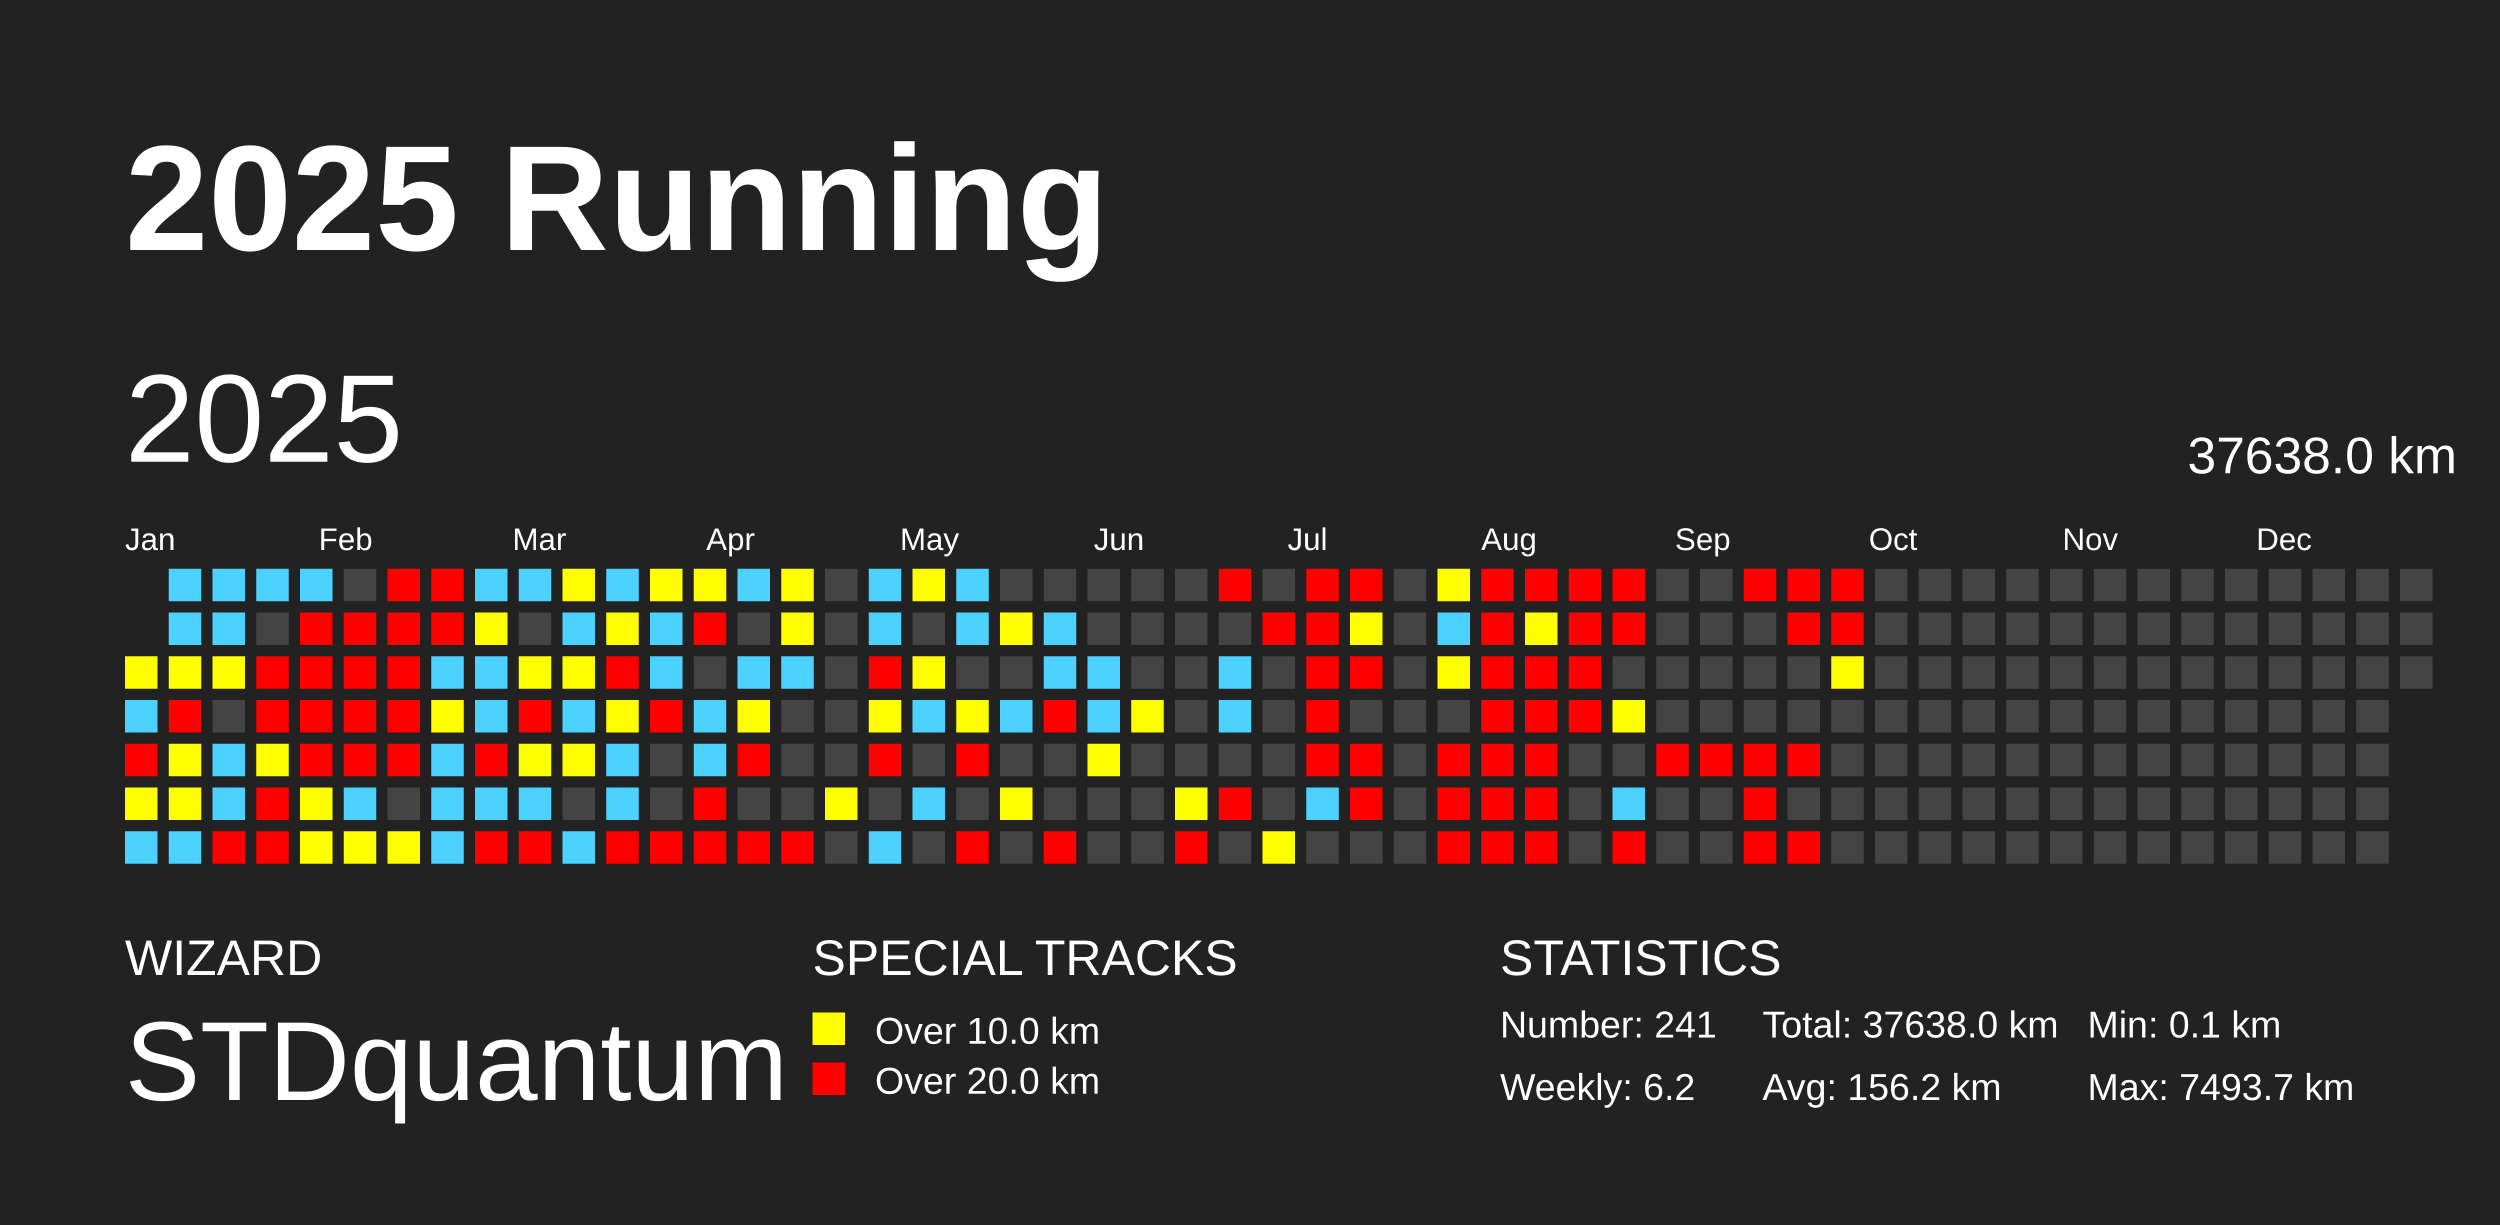
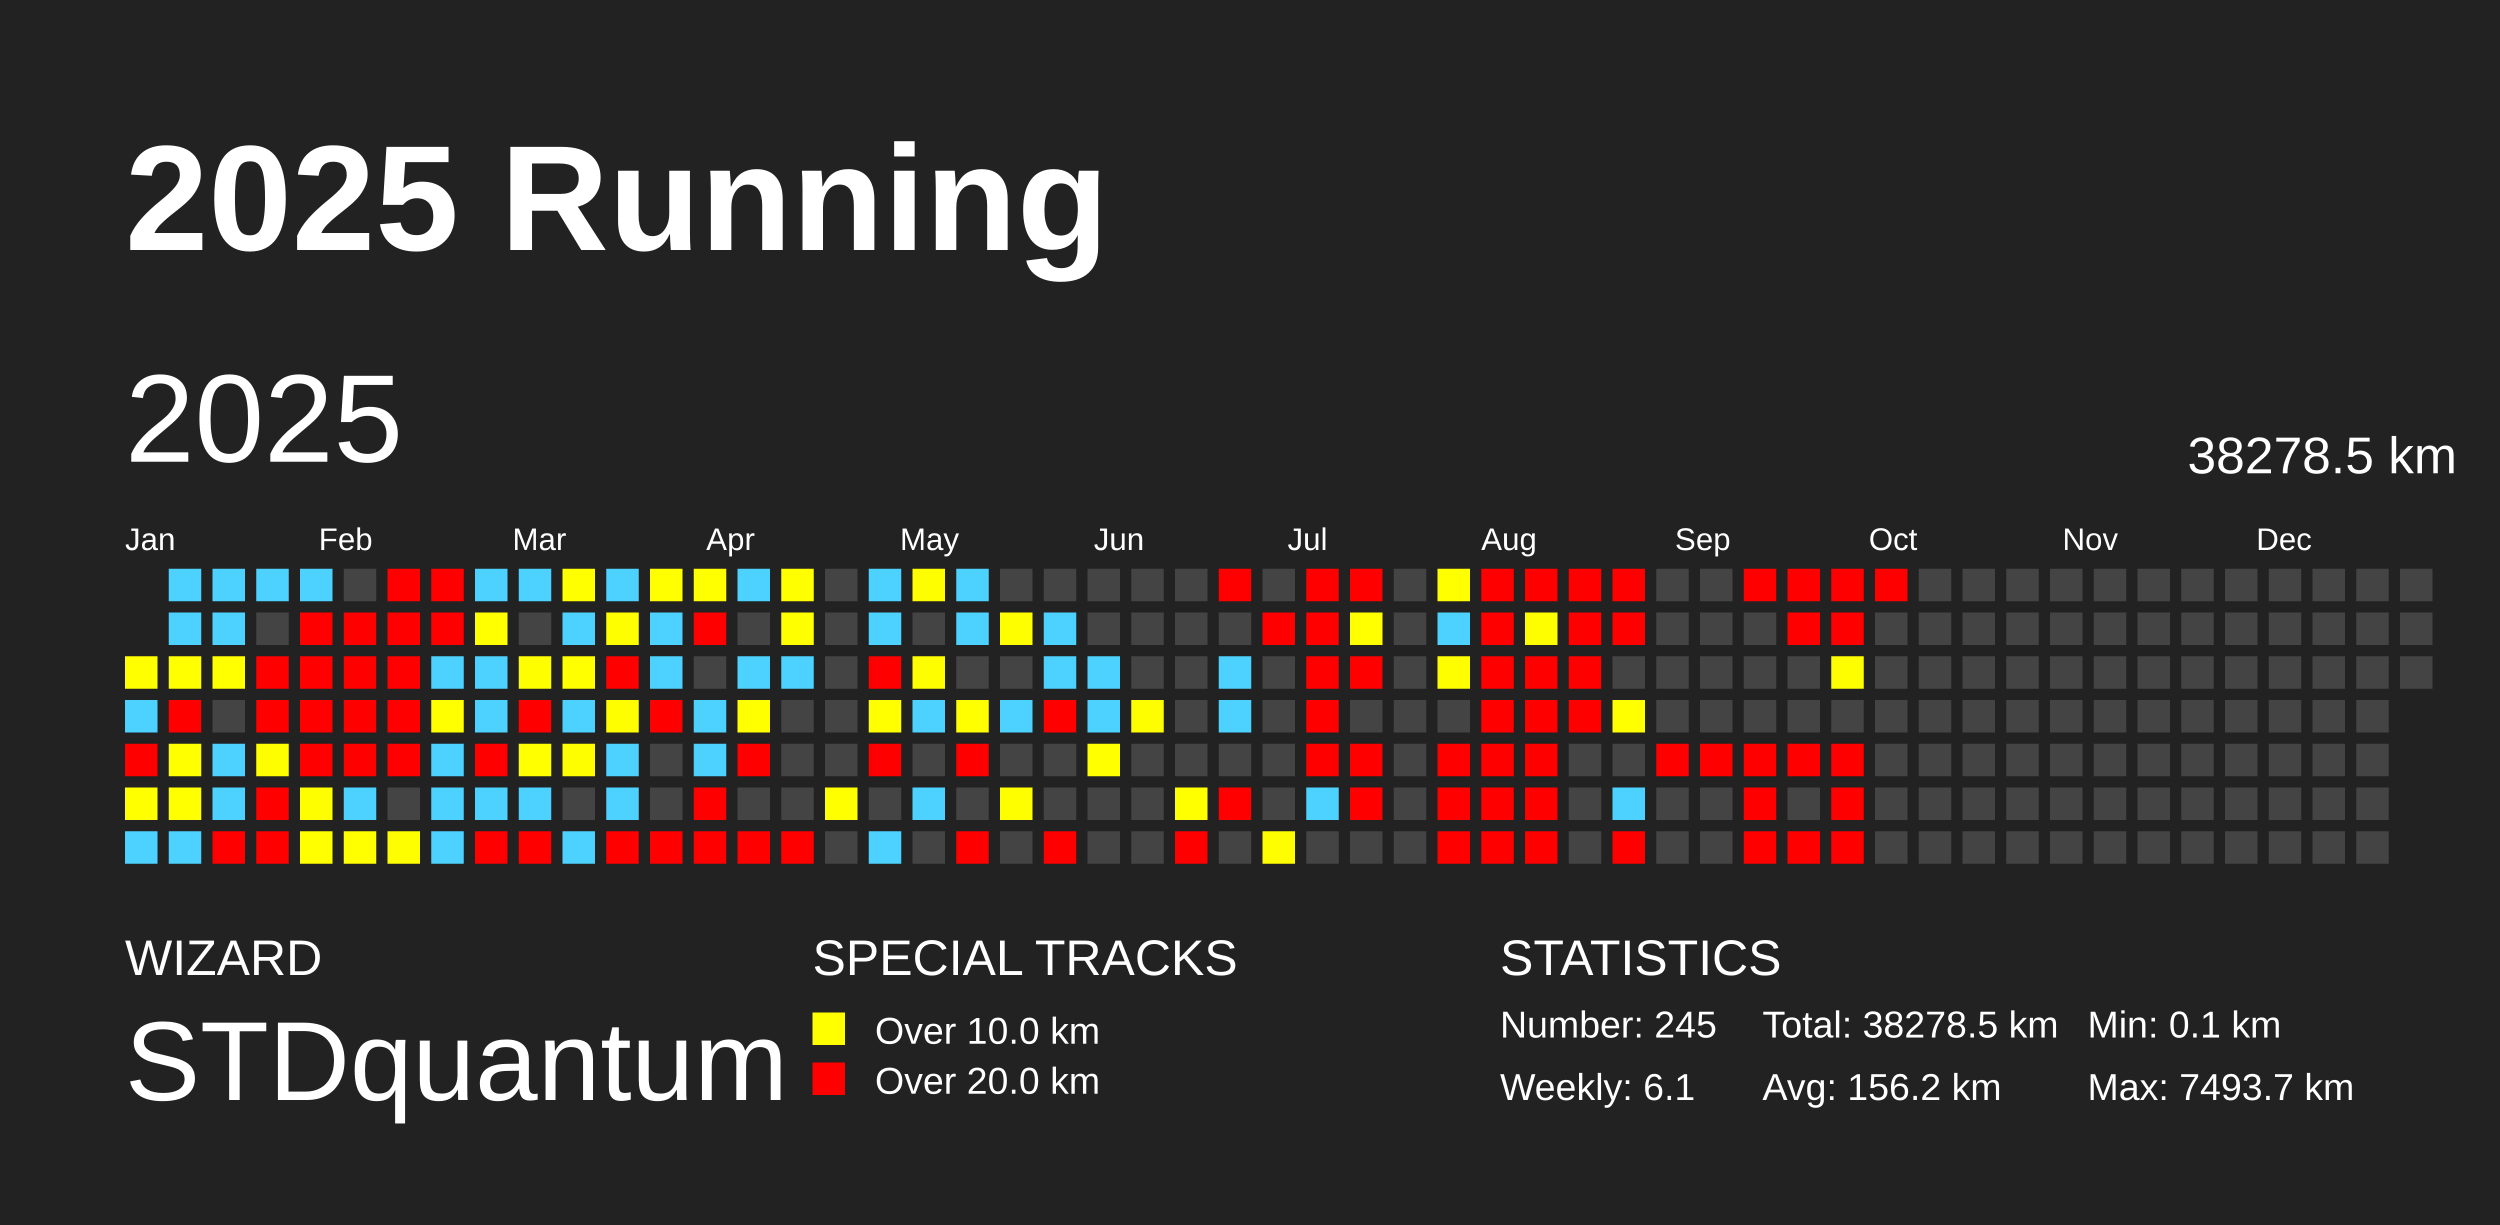
<svg xmlns="http://www.w3.org/2000/svg" baseProfile="full" height="98mm" version="1.1" viewBox="0,0,200,98" width="200mm">
  <defs />
  <rect fill="#222222" height="98" width="200" x="0" y="0" />
  <text fill="#FFFFFF" style="font-size:12px; font-family:Arial; font-weight:bold;" x="10" y="20">2025 Running</text>
  <text fill="#FFFFFF" style="font-size:4px; font-family:Arial" x="10" y="78">WIZARD</text>
  <text fill="#FFFFFF" style="font-size:9px; font-family:Arial" x="10" y="88">STDquantum</text>
  <text fill="#FFFFFF" style="font-size:4px; font-family:Arial" x="65" y="78">SPECIAL TRACKS</text>
  <rect fill="yellow" height="2.6" width="2.6" x="65" y="81" />
  <text fill="#FFFFFF" style="font-size:3px; font-family:Arial" x="70" y="83.5">Over 10.0 km</text>
  <rect fill="red" height="2.6" width="2.6" x="65" y="85" />
  <text fill="#FFFFFF" style="font-size:3px; font-family:Arial" x="70" y="87.5">Over 20.0 km</text>
  <text fill="#FFFFFF" style="font-size:4px; font-family:Arial" x="120" y="78">STATISTICS</text>
-   <text fill="#FFFFFF" style="font-size:3px; font-family:Arial" x="120" y="83">Number: 241</text>
-   <text fill="#FFFFFF" style="font-size:3px; font-family:Arial" x="120" y="88">Weekly: 6.2</text>
-   <text fill="#FFFFFF" style="font-size:3px; font-family:Arial" x="141" y="83">Total: 37638.0 km</text>
+   <text fill="#FFFFFF" style="font-size:3px; font-family:Arial" x="120" y="83">Number: 245</text>
+   <text fill="#FFFFFF" style="font-size:3px; font-family:Arial" x="120" y="88">Weekly: 6.1</text>
+   <text fill="#FFFFFF" style="font-size:3px; font-family:Arial" x="141" y="83">Total: 38278.5 km</text>
  <text fill="#FFFFFF" style="font-size:3px; font-family:Arial" x="141" y="88">Avg: 156.2 km</text>
  <text fill="#FFFFFF" style="font-size:3px; font-family:Arial" x="167" y="83">Min: 0.1 km</text>
  <text fill="#FFFFFF" style="font-size:3px; font-family:Arial" x="167" y="88">Max: 7493.7 km</text>
  <text dominant-baseline="hanging" fill="#FFFFFF" style="font-size:10.0px; font-family:Arial;" x="10" y="30">2025</text>
-   <text dominant-baseline="hanging" fill="#FFFFFF" style="font-size:4.125px; font-family:Arial;" x="175" y="35">37638.0 km</text>
+   <text dominant-baseline="hanging" fill="#FFFFFF" style="font-size:4.125px; font-family:Arial;" x="175" y="35">38278.5 km</text>
  <text fill="#FFFFFF" style="font-size:2.5px; font-family:Arial" x="10.0" y="44">Jan</text>
  <text fill="#FFFFFF" style="font-size:2.5px; font-family:Arial" x="25.5" y="44">Feb</text>
  <text fill="#FFFFFF" style="font-size:2.5px; font-family:Arial" x="41.0" y="44">Mar</text>
  <text fill="#FFFFFF" style="font-size:2.5px; font-family:Arial" x="56.5" y="44">Apr</text>
  <text fill="#FFFFFF" style="font-size:2.5px; font-family:Arial" x="72.0" y="44">May</text>
  <text fill="#FFFFFF" style="font-size:2.5px; font-family:Arial" x="87.5" y="44">Jun</text>
  <text fill="#FFFFFF" style="font-size:2.5px; font-family:Arial" x="103.0" y="44">Jul</text>
  <text fill="#FFFFFF" style="font-size:2.5px; font-family:Arial" x="118.5" y="44">Aug</text>
  <text fill="#FFFFFF" style="font-size:2.5px; font-family:Arial" x="134.0" y="44">Sep</text>
  <text fill="#FFFFFF" style="font-size:2.5px; font-family:Arial" x="149.5" y="44">Oct</text>
  <text fill="#FFFFFF" style="font-size:2.5px; font-family:Arial" x="165.0" y="44">Nov</text>
  <text fill="#FFFFFF" style="font-size:2.5px; font-family:Arial" x="180.5" y="44">Dec</text>
  <rect fill="#ffff00" height="2.6" width="2.6" x="10.0" y="52.5" />
  <rect fill="#4dd2ff" height="2.6" width="2.6" x="10.0" y="56.0" />
  <rect fill="red" height="2.6" width="2.6" x="10.0" y="59.5" />
  <rect fill="#ffff00" height="2.6" width="2.6" x="10.0" y="63.0" />
  <rect fill="#4dd2ff" height="2.6" width="2.6" x="10.0" y="66.5" />
  <rect fill="#4dd2ff" height="2.6" width="2.6" x="13.5" y="45.5" />
  <rect fill="#4dd2ff" height="2.6" width="2.6" x="13.5" y="49.0" />
  <rect fill="#ffff00" height="2.6" width="2.6" x="13.5" y="52.5" />
  <rect fill="red" height="2.6" width="2.6" x="13.5" y="56.0" />
  <rect fill="#ffff00" height="2.6" width="2.6" x="13.5" y="59.5" />
  <rect fill="#ffff00" height="2.6" width="2.6" x="13.5" y="63.0" />
  <rect fill="#4dd2ff" height="2.6" width="2.6" x="13.5" y="66.5" />
  <rect fill="#4dd2ff" height="2.6" width="2.6" x="17.0" y="45.5" />
  <rect fill="#4dd2ff" height="2.6" width="2.6" x="17.0" y="49.0" />
  <rect fill="#ffff00" height="2.6" width="2.6" x="17.0" y="52.5" />
  <rect fill="#444444" height="2.6" width="2.6" x="17.0" y="56.0" />
  <rect fill="#4dd2ff" height="2.6" width="2.6" x="17.0" y="59.5" />
  <rect fill="#4dd2ff" height="2.6" width="2.6" x="17.0" y="63.0" />
  <rect fill="red" height="2.6" width="2.6" x="17.0" y="66.5" />
  <rect fill="#4dd2ff" height="2.6" width="2.6" x="20.5" y="45.5" />
  <rect fill="#444444" height="2.6" width="2.6" x="20.5" y="49.0" />
  <rect fill="red" height="2.6" width="2.6" x="20.5" y="52.5" />
  <rect fill="red" height="2.6" width="2.6" x="20.5" y="56.0" />
  <rect fill="#fffe00" height="2.6" width="2.6" x="20.5" y="59.5" />
  <rect fill="red" height="2.6" width="2.6" x="20.5" y="63.0" />
  <rect fill="red" height="2.6" width="2.6" x="20.5" y="66.5" />
  <rect fill="#4dd2ff" height="2.6" width="2.6" x="24.0" y="45.5" />
  <rect fill="red" height="2.6" width="2.6" x="24.0" y="49.0" />
  <rect fill="red" height="2.6" width="2.6" x="24.0" y="52.5" />
  <rect fill="red" height="2.6" width="2.6" x="24.0" y="56.0" />
  <rect fill="red" height="2.6" width="2.6" x="24.0" y="59.5" />
  <rect fill="#fffe00" height="2.6" width="2.6" x="24.0" y="63.0" />
  <rect fill="#ffff00" height="2.6" width="2.6" x="24.0" y="66.5" />
  <rect fill="#444444" height="2.6" width="2.6" x="27.5" y="45.5" />
  <rect fill="red" height="2.6" width="2.6" x="27.5" y="49.0" />
  <rect fill="red" height="2.6" width="2.6" x="27.5" y="52.5" />
  <rect fill="red" height="2.6" width="2.6" x="27.5" y="56.0" />
  <rect fill="red" height="2.6" width="2.6" x="27.5" y="59.5" />
  <rect fill="#4dd2ff" height="2.6" width="2.6" x="27.5" y="63.0" />
  <rect fill="#ffff00" height="2.6" width="2.6" x="27.5" y="66.5" />
  <rect fill="red" height="2.6" width="2.6" x="31.0" y="45.5" />
  <rect fill="red" height="2.6" width="2.6" x="31.0" y="49.0" />
  <rect fill="red" height="2.6" width="2.6" x="31.0" y="52.5" />
  <rect fill="red" height="2.6" width="2.6" x="31.0" y="56.0" />
  <rect fill="red" height="2.6" width="2.6" x="31.0" y="59.5" />
  <rect fill="#444444" height="2.6" width="2.6" x="31.0" y="63.0" />
  <rect fill="#fffe00" height="2.6" width="2.6" x="31.0" y="66.5" />
  <rect fill="red" height="2.6" width="2.6" x="34.5" y="45.5" />
  <rect fill="red" height="2.6" width="2.6" x="34.5" y="49.0" />
  <rect fill="#4dd2ff" height="2.6" width="2.6" x="34.5" y="52.5" />
  <rect fill="#ffff00" height="2.6" width="2.6" x="34.5" y="56.0" />
  <rect fill="#4dd2ff" height="2.6" width="2.6" x="34.5" y="59.5" />
  <rect fill="#4dd2ff" height="2.6" width="2.6" x="34.5" y="63.0" />
  <rect fill="#4dd2ff" height="2.6" width="2.6" x="34.5" y="66.5" />
  <rect fill="#4dd2ff" height="2.6" width="2.6" x="38.0" y="45.5" />
  <rect fill="#ffff00" height="2.6" width="2.6" x="38.0" y="49.0" />
  <rect fill="#4dd2ff" height="2.6" width="2.6" x="38.0" y="52.5" />
  <rect fill="#4dd2ff" height="2.6" width="2.6" x="38.0" y="56.0" />
  <rect fill="red" height="2.6" width="2.6" x="38.0" y="59.5" />
  <rect fill="#4dd2ff" height="2.6" width="2.6" x="38.0" y="63.0" />
  <rect fill="red" height="2.6" width="2.6" x="38.0" y="66.5" />
  <rect fill="#4dd2ff" height="2.6" width="2.6" x="41.5" y="45.5" />
  <rect fill="#444444" height="2.6" width="2.6" x="41.5" y="49.0" />
  <rect fill="#fffe00" height="2.6" width="2.6" x="41.5" y="52.5" />
  <rect fill="red" height="2.6" width="2.6" x="41.5" y="56.0" />
  <rect fill="#ffff00" height="2.6" width="2.6" x="41.5" y="59.5" />
  <rect fill="#4dd2ff" height="2.6" width="2.6" x="41.5" y="63.0" />
  <rect fill="red" height="2.6" width="2.6" x="41.5" y="66.5" />
  <rect fill="#ffff00" height="2.6" width="2.6" x="45.0" y="45.5" />
  <rect fill="#4dd2ff" height="2.6" width="2.6" x="45.0" y="49.0" />
  <rect fill="#ffff00" height="2.6" width="2.6" x="45.0" y="52.5" />
  <rect fill="#4dd2ff" height="2.6" width="2.6" x="45.0" y="56.0" />
  <rect fill="#fffe00" height="2.6" width="2.6" x="45.0" y="59.5" />
  <rect fill="#444444" height="2.6" width="2.6" x="45.0" y="63.0" />
  <rect fill="#4dd2ff" height="2.6" width="2.6" x="45.0" y="66.5" />
  <rect fill="#4dd2ff" height="2.6" width="2.6" x="48.5" y="45.5" />
  <rect fill="#fffe00" height="2.6" width="2.6" x="48.5" y="49.0" />
  <rect fill="red" height="2.6" width="2.6" x="48.5" y="52.5" />
  <rect fill="#fffe00" height="2.6" width="2.6" x="48.5" y="56.0" />
  <rect fill="#4dd2ff" height="2.6" width="2.6" x="48.5" y="59.5" />
  <rect fill="#4dd2ff" height="2.6" width="2.6" x="48.5" y="63.0" />
  <rect fill="red" height="2.6" width="2.6" x="48.5" y="66.5" />
  <rect fill="#ffff00" height="2.6" width="2.6" x="52.0" y="45.5" />
  <rect fill="#4dd2ff" height="2.6" width="2.6" x="52.0" y="49.0" />
  <rect fill="#4dd2ff" height="2.6" width="2.6" x="52.0" y="52.5" />
  <rect fill="red" height="2.6" width="2.6" x="52.0" y="56.0" />
  <rect fill="#444444" height="2.6" width="2.6" x="52.0" y="59.5" />
  <rect fill="#444444" height="2.6" width="2.6" x="52.0" y="63.0" />
  <rect fill="red" height="2.6" width="2.6" x="52.0" y="66.5" />
  <rect fill="#ffff00" height="2.6" width="2.6" x="55.5" y="45.5" />
  <rect fill="red" height="2.6" width="2.6" x="55.5" y="49.0" />
  <rect fill="#444444" height="2.6" width="2.6" x="55.5" y="52.5" />
  <rect fill="#4dd2ff" height="2.6" width="2.6" x="55.5" y="56.0" />
  <rect fill="#4dd2ff" height="2.6" width="2.6" x="55.5" y="59.5" />
  <rect fill="red" height="2.6" width="2.6" x="55.5" y="63.0" />
  <rect fill="red" height="2.6" width="2.6" x="55.5" y="66.5" />
  <rect fill="#4dd2ff" height="2.6" width="2.6" x="59.0" y="45.5" />
  <rect fill="#444444" height="2.6" width="2.6" x="59.0" y="49.0" />
  <rect fill="#4dd2ff" height="2.6" width="2.6" x="59.0" y="52.5" />
  <rect fill="#ffff00" height="2.6" width="2.6" x="59.0" y="56.0" />
  <rect fill="red" height="2.6" width="2.6" x="59.0" y="59.5" />
  <rect fill="#444444" height="2.6" width="2.6" x="59.0" y="63.0" />
  <rect fill="red" height="2.6" width="2.6" x="59.0" y="66.5" />
  <rect fill="#ffff00" height="2.6" width="2.6" x="62.5" y="45.5" />
  <rect fill="#ffff00" height="2.6" width="2.6" x="62.5" y="49.0" />
  <rect fill="#4dd2ff" height="2.6" width="2.6" x="62.5" y="52.5" />
  <rect fill="#444444" height="2.6" width="2.6" x="62.5" y="56.0" />
  <rect fill="#444444" height="2.6" width="2.6" x="62.5" y="59.5" />
  <rect fill="#444444" height="2.6" width="2.6" x="62.5" y="63.0" />
  <rect fill="red" height="2.6" width="2.6" x="62.5" y="66.5" />
  <rect fill="#444444" height="2.6" width="2.6" x="66.0" y="45.5" />
  <rect fill="#444444" height="2.6" width="2.6" x="66.0" y="49.0" />
  <rect fill="#444444" height="2.6" width="2.6" x="66.0" y="52.5" />
  <rect fill="#444444" height="2.6" width="2.6" x="66.0" y="56.0" />
  <rect fill="#444444" height="2.6" width="2.6" x="66.0" y="59.5" />
  <rect fill="#ffff00" height="2.6" width="2.6" x="66.0" y="63.0" />
  <rect fill="#444444" height="2.6" width="2.6" x="66.0" y="66.5" />
  <rect fill="#4dd2ff" height="2.6" width="2.6" x="69.5" y="45.5" />
  <rect fill="#4dd2ff" height="2.6" width="2.6" x="69.5" y="49.0" />
  <rect fill="red" height="2.6" width="2.6" x="69.5" y="52.5" />
  <rect fill="#ffff00" height="2.6" width="2.6" x="69.5" y="56.0" />
  <rect fill="red" height="2.6" width="2.6" x="69.5" y="59.5" />
  <rect fill="#444444" height="2.6" width="2.6" x="69.5" y="63.0" />
  <rect fill="#4dd2ff" height="2.6" width="2.6" x="69.5" y="66.5" />
  <rect fill="#fffe00" height="2.6" width="2.6" x="73.0" y="45.5" />
  <rect fill="#444444" height="2.6" width="2.6" x="73.0" y="49.0" />
  <rect fill="#fffe00" height="2.6" width="2.6" x="73.0" y="52.5" />
  <rect fill="#4dd2ff" height="2.6" width="2.6" x="73.0" y="56.0" />
  <rect fill="#444444" height="2.6" width="2.6" x="73.0" y="59.5" />
  <rect fill="#4dd2ff" height="2.6" width="2.6" x="73.0" y="63.0" />
  <rect fill="#444444" height="2.6" width="2.6" x="73.0" y="66.5" />
  <rect fill="#4dd2ff" height="2.6" width="2.6" x="76.5" y="45.5" />
  <rect fill="#4dd2ff" height="2.6" width="2.6" x="76.5" y="49.0" />
  <rect fill="#444444" height="2.6" width="2.6" x="76.5" y="52.5" />
  <rect fill="#ffff00" height="2.6" width="2.6" x="76.5" y="56.0" />
  <rect fill="red" height="2.6" width="2.6" x="76.5" y="59.5" />
  <rect fill="#444444" height="2.6" width="2.6" x="76.5" y="63.0" />
  <rect fill="red" height="2.6" width="2.6" x="76.5" y="66.5" />
  <rect fill="#444444" height="2.6" width="2.6" x="80.0" y="45.5" />
  <rect fill="#fffe00" height="2.6" width="2.6" x="80.0" y="49.0" />
  <rect fill="#444444" height="2.6" width="2.6" x="80.0" y="52.5" />
  <rect fill="#4dd2ff" height="2.6" width="2.6" x="80.0" y="56.0" />
  <rect fill="#444444" height="2.6" width="2.6" x="80.0" y="59.5" />
  <rect fill="#fffe00" height="2.6" width="2.6" x="80.0" y="63.0" />
  <rect fill="#444444" height="2.6" width="2.6" x="80.0" y="66.5" />
  <rect fill="#444444" height="2.6" width="2.6" x="83.5" y="45.5" />
  <rect fill="#4dd2ff" height="2.6" width="2.6" x="83.5" y="49.0" />
  <rect fill="#4dd2ff" height="2.6" width="2.6" x="83.5" y="52.5" />
  <rect fill="red" height="2.6" width="2.6" x="83.5" y="56.0" />
  <rect fill="#444444" height="2.6" width="2.6" x="83.5" y="59.5" />
  <rect fill="#444444" height="2.6" width="2.6" x="83.5" y="63.0" />
  <rect fill="red" height="2.6" width="2.6" x="83.5" y="66.5" />
  <rect fill="#444444" height="2.6" width="2.6" x="87.0" y="45.5" />
  <rect fill="#444444" height="2.6" width="2.6" x="87.0" y="49.0" />
  <rect fill="#4dd2ff" height="2.6" width="2.6" x="87.0" y="52.5" />
  <rect fill="#4dd2ff" height="2.6" width="2.6" x="87.0" y="56.0" />
  <rect fill="#ffff00" height="2.6" width="2.6" x="87.0" y="59.5" />
  <rect fill="#444444" height="2.6" width="2.6" x="87.0" y="63.0" />
  <rect fill="#444444" height="2.6" width="2.6" x="87.0" y="66.5" />
  <rect fill="#444444" height="2.6" width="2.6" x="90.5" y="45.5" />
  <rect fill="#444444" height="2.6" width="2.6" x="90.5" y="49.0" />
  <rect fill="#444444" height="2.6" width="2.6" x="90.5" y="52.5" />
  <rect fill="#fffe00" height="2.6" width="2.6" x="90.5" y="56.0" />
  <rect fill="#444444" height="2.6" width="2.6" x="90.5" y="59.5" />
  <rect fill="#444444" height="2.6" width="2.6" x="90.5" y="63.0" />
  <rect fill="#444444" height="2.6" width="2.6" x="90.5" y="66.5" />
  <rect fill="#444444" height="2.6" width="2.6" x="94.0" y="45.5" />
  <rect fill="#444444" height="2.6" width="2.6" x="94.0" y="49.0" />
  <rect fill="#444444" height="2.6" width="2.6" x="94.0" y="52.5" />
  <rect fill="#444444" height="2.6" width="2.6" x="94.0" y="56.0" />
  <rect fill="#444444" height="2.6" width="2.6" x="94.0" y="59.5" />
  <rect fill="#ffff00" height="2.6" width="2.6" x="94.0" y="63.0" />
  <rect fill="red" height="2.6" width="2.6" x="94.0" y="66.5" />
  <rect fill="red" height="2.6" width="2.6" x="97.5" y="45.5" />
  <rect fill="#444444" height="2.6" width="2.6" x="97.5" y="49.0" />
  <rect fill="#4dd2ff" height="2.6" width="2.6" x="97.5" y="52.5" />
  <rect fill="#4dd2ff" height="2.6" width="2.6" x="97.5" y="56.0" />
  <rect fill="#444444" height="2.6" width="2.6" x="97.5" y="59.5" />
  <rect fill="red" height="2.6" width="2.6" x="97.5" y="63.0" />
  <rect fill="#444444" height="2.6" width="2.6" x="97.5" y="66.5" />
  <rect fill="#444444" height="2.6" width="2.6" x="101.0" y="45.5" />
  <rect fill="red" height="2.6" width="2.6" x="101.0" y="49.0" />
  <rect fill="#444444" height="2.6" width="2.6" x="101.0" y="52.5" />
  <rect fill="#444444" height="2.6" width="2.6" x="101.0" y="56.0" />
  <rect fill="#444444" height="2.6" width="2.6" x="101.0" y="59.5" />
  <rect fill="#444444" height="2.6" width="2.6" x="101.0" y="63.0" />
  <rect fill="#fffe00" height="2.6" width="2.6" x="101.0" y="66.5" />
  <rect fill="red" height="2.6" width="2.6" x="104.5" y="45.5" />
  <rect fill="red" height="2.6" width="2.6" x="104.5" y="49.0" />
  <rect fill="red" height="2.6" width="2.6" x="104.5" y="52.5" />
  <rect fill="red" height="2.6" width="2.6" x="104.5" y="56.0" />
  <rect fill="red" height="2.6" width="2.6" x="104.5" y="59.5" />
  <rect fill="#4dd2ff" height="2.6" width="2.6" x="104.5" y="63.0" />
  <rect fill="#444444" height="2.6" width="2.6" x="104.5" y="66.5" />
  <rect fill="red" height="2.6" width="2.6" x="108.0" y="45.5" />
  <rect fill="#ffff00" height="2.6" width="2.6" x="108.0" y="49.0" />
  <rect fill="red" height="2.6" width="2.6" x="108.0" y="52.5" />
  <rect fill="#444444" height="2.6" width="2.6" x="108.0" y="56.0" />
  <rect fill="red" height="2.6" width="2.6" x="108.0" y="59.5" />
  <rect fill="red" height="2.6" width="2.6" x="108.0" y="63.0" />
  <rect fill="#444444" height="2.6" width="2.6" x="108.0" y="66.5" />
  <rect fill="#444444" height="2.6" width="2.6" x="111.5" y="45.5" />
  <rect fill="#444444" height="2.6" width="2.6" x="111.5" y="49.0" />
  <rect fill="#444444" height="2.6" width="2.6" x="111.5" y="52.5" />
  <rect fill="#444444" height="2.6" width="2.6" x="111.5" y="56.0" />
  <rect fill="#444444" height="2.6" width="2.6" x="111.5" y="59.5" />
  <rect fill="#444444" height="2.6" width="2.6" x="111.5" y="63.0" />
  <rect fill="#444444" height="2.6" width="2.6" x="111.5" y="66.5" />
  <rect fill="#ffff00" height="2.6" width="2.6" x="115.0" y="45.5" />
  <rect fill="#4dd2ff" height="2.6" width="2.6" x="115.0" y="49.0" />
  <rect fill="#fffe00" height="2.6" width="2.6" x="115.0" y="52.5" />
  <rect fill="#444444" height="2.6" width="2.6" x="115.0" y="56.0" />
  <rect fill="red" height="2.6" width="2.6" x="115.0" y="59.5" />
  <rect fill="red" height="2.6" width="2.6" x="115.0" y="63.0" />
  <rect fill="red" height="2.6" width="2.6" x="115.0" y="66.5" />
  <rect fill="red" height="2.6" width="2.6" x="118.5" y="45.5" />
  <rect fill="red" height="2.6" width="2.6" x="118.5" y="49.0" />
  <rect fill="red" height="2.6" width="2.6" x="118.5" y="52.5" />
  <rect fill="red" height="2.6" width="2.6" x="118.5" y="56.0" />
  <rect fill="red" height="2.6" width="2.6" x="118.5" y="59.5" />
  <rect fill="red" height="2.6" width="2.6" x="118.5" y="63.0" />
  <rect fill="red" height="2.6" width="2.6" x="118.5" y="66.5" />
  <rect fill="red" height="2.6" width="2.6" x="122.0" y="45.5" />
  <rect fill="#fffe00" height="2.6" width="2.6" x="122.0" y="49.0" />
  <rect fill="red" height="2.6" width="2.6" x="122.0" y="52.5" />
  <rect fill="red" height="2.6" width="2.6" x="122.0" y="56.0" />
  <rect fill="red" height="2.6" width="2.6" x="122.0" y="59.5" />
  <rect fill="red" height="2.6" width="2.6" x="122.0" y="63.0" />
  <rect fill="red" height="2.6" width="2.6" x="122.0" y="66.5" />
  <rect fill="red" height="2.6" width="2.6" x="125.5" y="45.5" />
  <rect fill="red" height="2.6" width="2.6" x="125.5" y="49.0" />
  <rect fill="red" height="2.6" width="2.6" x="125.5" y="52.5" />
  <rect fill="red" height="2.6" width="2.6" x="125.5" y="56.0" />
  <rect fill="#444444" height="2.6" width="2.6" x="125.5" y="59.5" />
  <rect fill="#444444" height="2.6" width="2.6" x="125.5" y="63.0" />
  <rect fill="#444444" height="2.6" width="2.6" x="125.5" y="66.5" />
  <rect fill="red" height="2.6" width="2.6" x="129.0" y="45.5" />
  <rect fill="red" height="2.6" width="2.6" x="129.0" y="49.0" />
  <rect fill="#444444" height="2.6" width="2.6" x="129.0" y="52.5" />
  <rect fill="#ffff00" height="2.6" width="2.6" x="129.0" y="56.0" />
  <rect fill="#444444" height="2.6" width="2.6" x="129.0" y="59.5" />
  <rect fill="#4dd2ff" height="2.6" width="2.6" x="129.0" y="63.0" />
  <rect fill="red" height="2.6" width="2.6" x="129.0" y="66.5" />
  <rect fill="#444444" height="2.6" width="2.6" x="132.5" y="45.5" />
  <rect fill="#444444" height="2.6" width="2.6" x="132.5" y="49.0" />
  <rect fill="#444444" height="2.6" width="2.6" x="132.5" y="52.5" />
  <rect fill="#444444" height="2.6" width="2.6" x="132.5" y="56.0" />
  <rect fill="red" height="2.6" width="2.6" x="132.5" y="59.5" />
  <rect fill="#444444" height="2.6" width="2.6" x="132.5" y="63.0" />
  <rect fill="#444444" height="2.6" width="2.6" x="132.5" y="66.5" />
  <rect fill="#444444" height="2.6" width="2.6" x="136.0" y="45.5" />
  <rect fill="#444444" height="2.6" width="2.6" x="136.0" y="49.0" />
  <rect fill="#444444" height="2.6" width="2.6" x="136.0" y="52.5" />
  <rect fill="#444444" height="2.6" width="2.6" x="136.0" y="56.0" />
  <rect fill="red" height="2.6" width="2.6" x="136.0" y="59.5" />
  <rect fill="#444444" height="2.6" width="2.6" x="136.0" y="63.0" />
  <rect fill="#444444" height="2.6" width="2.6" x="136.0" y="66.5" />
  <rect fill="red" height="2.6" width="2.6" x="139.5" y="45.5" />
  <rect fill="#444444" height="2.6" width="2.6" x="139.5" y="49.0" />
  <rect fill="#444444" height="2.6" width="2.6" x="139.5" y="52.5" />
  <rect fill="#444444" height="2.6" width="2.6" x="139.5" y="56.0" />
  <rect fill="red" height="2.6" width="2.6" x="139.5" y="59.5" />
  <rect fill="red" height="2.6" width="2.6" x="139.5" y="63.0" />
  <rect fill="red" height="2.6" width="2.6" x="139.5" y="66.5" />
  <rect fill="red" height="2.6" width="2.6" x="143.0" y="45.5" />
  <rect fill="red" height="2.6" width="2.6" x="143.0" y="49.0" />
  <rect fill="#444444" height="2.6" width="2.6" x="143.0" y="52.5" />
  <rect fill="#444444" height="2.6" width="2.6" x="143.0" y="56.0" />
  <rect fill="red" height="2.6" width="2.6" x="143.0" y="59.5" />
  <rect fill="#444444" height="2.6" width="2.6" x="143.0" y="63.0" />
  <rect fill="red" height="2.6" width="2.6" x="143.0" y="66.5" />
  <rect fill="red" height="2.6" width="2.6" x="146.5" y="45.5" />
  <rect fill="red" height="2.6" width="2.6" x="146.5" y="49.0" />
  <rect fill="#fffe00" height="2.6" width="2.6" x="146.5" y="52.5" />
  <rect fill="#444444" height="2.6" width="2.6" x="146.5" y="56.0" />
-   <rect fill="#444444" height="2.6" width="2.6" x="146.5" y="59.5" />
-   <rect fill="#444444" height="2.6" width="2.6" x="146.5" y="63.0" />
-   <rect fill="#444444" height="2.6" width="2.6" x="146.5" y="66.5" />
-   <rect fill="#444444" height="2.6" width="2.6" x="150.0" y="45.5" />
+   <rect fill="red" height="2.6" width="2.6" x="146.5" y="59.5" />
+   <rect fill="red" height="2.6" width="2.6" x="146.5" y="63.0" />
+   <rect fill="red" height="2.6" width="2.6" x="146.5" y="66.5" />
+   <rect fill="red" height="2.6" width="2.6" x="150.0" y="45.5" />
  <rect fill="#444444" height="2.6" width="2.6" x="150.0" y="49.0" />
  <rect fill="#444444" height="2.6" width="2.6" x="150.0" y="52.5" />
  <rect fill="#444444" height="2.6" width="2.6" x="150.0" y="56.0" />
  <rect fill="#444444" height="2.6" width="2.6" x="150.0" y="59.5" />
  <rect fill="#444444" height="2.6" width="2.6" x="150.0" y="63.0" />
  <rect fill="#444444" height="2.6" width="2.6" x="150.0" y="66.5" />
  <rect fill="#444444" height="2.6" width="2.6" x="153.5" y="45.5" />
  <rect fill="#444444" height="2.6" width="2.6" x="153.5" y="49.0" />
  <rect fill="#444444" height="2.6" width="2.6" x="153.5" y="52.5" />
  <rect fill="#444444" height="2.6" width="2.6" x="153.5" y="56.0" />
  <rect fill="#444444" height="2.6" width="2.6" x="153.5" y="59.5" />
  <rect fill="#444444" height="2.6" width="2.6" x="153.5" y="63.0" />
  <rect fill="#444444" height="2.6" width="2.6" x="153.5" y="66.5" />
  <rect fill="#444444" height="2.6" width="2.6" x="157.0" y="45.5" />
  <rect fill="#444444" height="2.6" width="2.6" x="157.0" y="49.0" />
  <rect fill="#444444" height="2.6" width="2.6" x="157.0" y="52.5" />
  <rect fill="#444444" height="2.6" width="2.6" x="157.0" y="56.0" />
  <rect fill="#444444" height="2.6" width="2.6" x="157.0" y="59.5" />
  <rect fill="#444444" height="2.6" width="2.6" x="157.0" y="63.0" />
  <rect fill="#444444" height="2.6" width="2.6" x="157.0" y="66.5" />
  <rect fill="#444444" height="2.6" width="2.6" x="160.5" y="45.5" />
  <rect fill="#444444" height="2.6" width="2.6" x="160.5" y="49.0" />
  <rect fill="#444444" height="2.6" width="2.6" x="160.5" y="52.5" />
  <rect fill="#444444" height="2.6" width="2.6" x="160.5" y="56.0" />
  <rect fill="#444444" height="2.6" width="2.6" x="160.5" y="59.5" />
  <rect fill="#444444" height="2.6" width="2.6" x="160.5" y="63.0" />
  <rect fill="#444444" height="2.6" width="2.6" x="160.5" y="66.5" />
  <rect fill="#444444" height="2.6" width="2.6" x="164.0" y="45.5" />
  <rect fill="#444444" height="2.6" width="2.6" x="164.0" y="49.0" />
  <rect fill="#444444" height="2.6" width="2.6" x="164.0" y="52.5" />
  <rect fill="#444444" height="2.6" width="2.6" x="164.0" y="56.0" />
  <rect fill="#444444" height="2.6" width="2.6" x="164.0" y="59.5" />
  <rect fill="#444444" height="2.6" width="2.6" x="164.0" y="63.0" />
  <rect fill="#444444" height="2.6" width="2.6" x="164.0" y="66.5" />
  <rect fill="#444444" height="2.6" width="2.6" x="167.5" y="45.5" />
  <rect fill="#444444" height="2.6" width="2.6" x="167.5" y="49.0" />
  <rect fill="#444444" height="2.6" width="2.6" x="167.5" y="52.5" />
  <rect fill="#444444" height="2.6" width="2.6" x="167.5" y="56.0" />
  <rect fill="#444444" height="2.6" width="2.6" x="167.5" y="59.5" />
  <rect fill="#444444" height="2.6" width="2.6" x="167.5" y="63.0" />
  <rect fill="#444444" height="2.6" width="2.6" x="167.5" y="66.5" />
  <rect fill="#444444" height="2.6" width="2.6" x="171.0" y="45.5" />
  <rect fill="#444444" height="2.6" width="2.6" x="171.0" y="49.0" />
  <rect fill="#444444" height="2.6" width="2.6" x="171.0" y="52.5" />
  <rect fill="#444444" height="2.6" width="2.6" x="171.0" y="56.0" />
  <rect fill="#444444" height="2.6" width="2.6" x="171.0" y="59.5" />
  <rect fill="#444444" height="2.6" width="2.6" x="171.0" y="63.0" />
  <rect fill="#444444" height="2.6" width="2.6" x="171.0" y="66.5" />
  <rect fill="#444444" height="2.6" width="2.6" x="174.5" y="45.5" />
  <rect fill="#444444" height="2.6" width="2.6" x="174.5" y="49.0" />
  <rect fill="#444444" height="2.6" width="2.6" x="174.5" y="52.5" />
  <rect fill="#444444" height="2.6" width="2.6" x="174.5" y="56.0" />
  <rect fill="#444444" height="2.6" width="2.6" x="174.5" y="59.5" />
  <rect fill="#444444" height="2.6" width="2.6" x="174.5" y="63.0" />
  <rect fill="#444444" height="2.6" width="2.6" x="174.5" y="66.5" />
  <rect fill="#444444" height="2.6" width="2.6" x="178.0" y="45.5" />
  <rect fill="#444444" height="2.6" width="2.6" x="178.0" y="49.0" />
  <rect fill="#444444" height="2.6" width="2.6" x="178.0" y="52.5" />
  <rect fill="#444444" height="2.6" width="2.6" x="178.0" y="56.0" />
  <rect fill="#444444" height="2.6" width="2.6" x="178.0" y="59.5" />
  <rect fill="#444444" height="2.6" width="2.6" x="178.0" y="63.0" />
  <rect fill="#444444" height="2.6" width="2.6" x="178.0" y="66.5" />
  <rect fill="#444444" height="2.6" width="2.6" x="181.5" y="45.5" />
  <rect fill="#444444" height="2.6" width="2.6" x="181.5" y="49.0" />
  <rect fill="#444444" height="2.6" width="2.6" x="181.5" y="52.5" />
  <rect fill="#444444" height="2.6" width="2.6" x="181.5" y="56.0" />
  <rect fill="#444444" height="2.6" width="2.6" x="181.5" y="59.5" />
  <rect fill="#444444" height="2.6" width="2.6" x="181.5" y="63.0" />
  <rect fill="#444444" height="2.6" width="2.6" x="181.5" y="66.5" />
  <rect fill="#444444" height="2.6" width="2.6" x="185.0" y="45.5" />
  <rect fill="#444444" height="2.6" width="2.6" x="185.0" y="49.0" />
  <rect fill="#444444" height="2.6" width="2.6" x="185.0" y="52.5" />
  <rect fill="#444444" height="2.6" width="2.6" x="185.0" y="56.0" />
  <rect fill="#444444" height="2.6" width="2.6" x="185.0" y="59.5" />
  <rect fill="#444444" height="2.6" width="2.6" x="185.0" y="63.0" />
  <rect fill="#444444" height="2.6" width="2.6" x="185.0" y="66.5" />
  <rect fill="#444444" height="2.6" width="2.6" x="188.5" y="45.5" />
  <rect fill="#444444" height="2.6" width="2.6" x="188.5" y="49.0" />
  <rect fill="#444444" height="2.6" width="2.6" x="188.5" y="52.5" />
  <rect fill="#444444" height="2.6" width="2.6" x="188.5" y="56.0" />
  <rect fill="#444444" height="2.6" width="2.6" x="188.5" y="59.5" />
  <rect fill="#444444" height="2.6" width="2.6" x="188.5" y="63.0" />
  <rect fill="#444444" height="2.6" width="2.6" x="188.5" y="66.5" />
  <rect fill="#444444" height="2.6" width="2.6" x="192.0" y="45.5" />
  <rect fill="#444444" height="2.6" width="2.6" x="192.0" y="49.0" />
  <rect fill="#444444" height="2.6" width="2.6" x="192.0" y="52.5" />
</svg>
